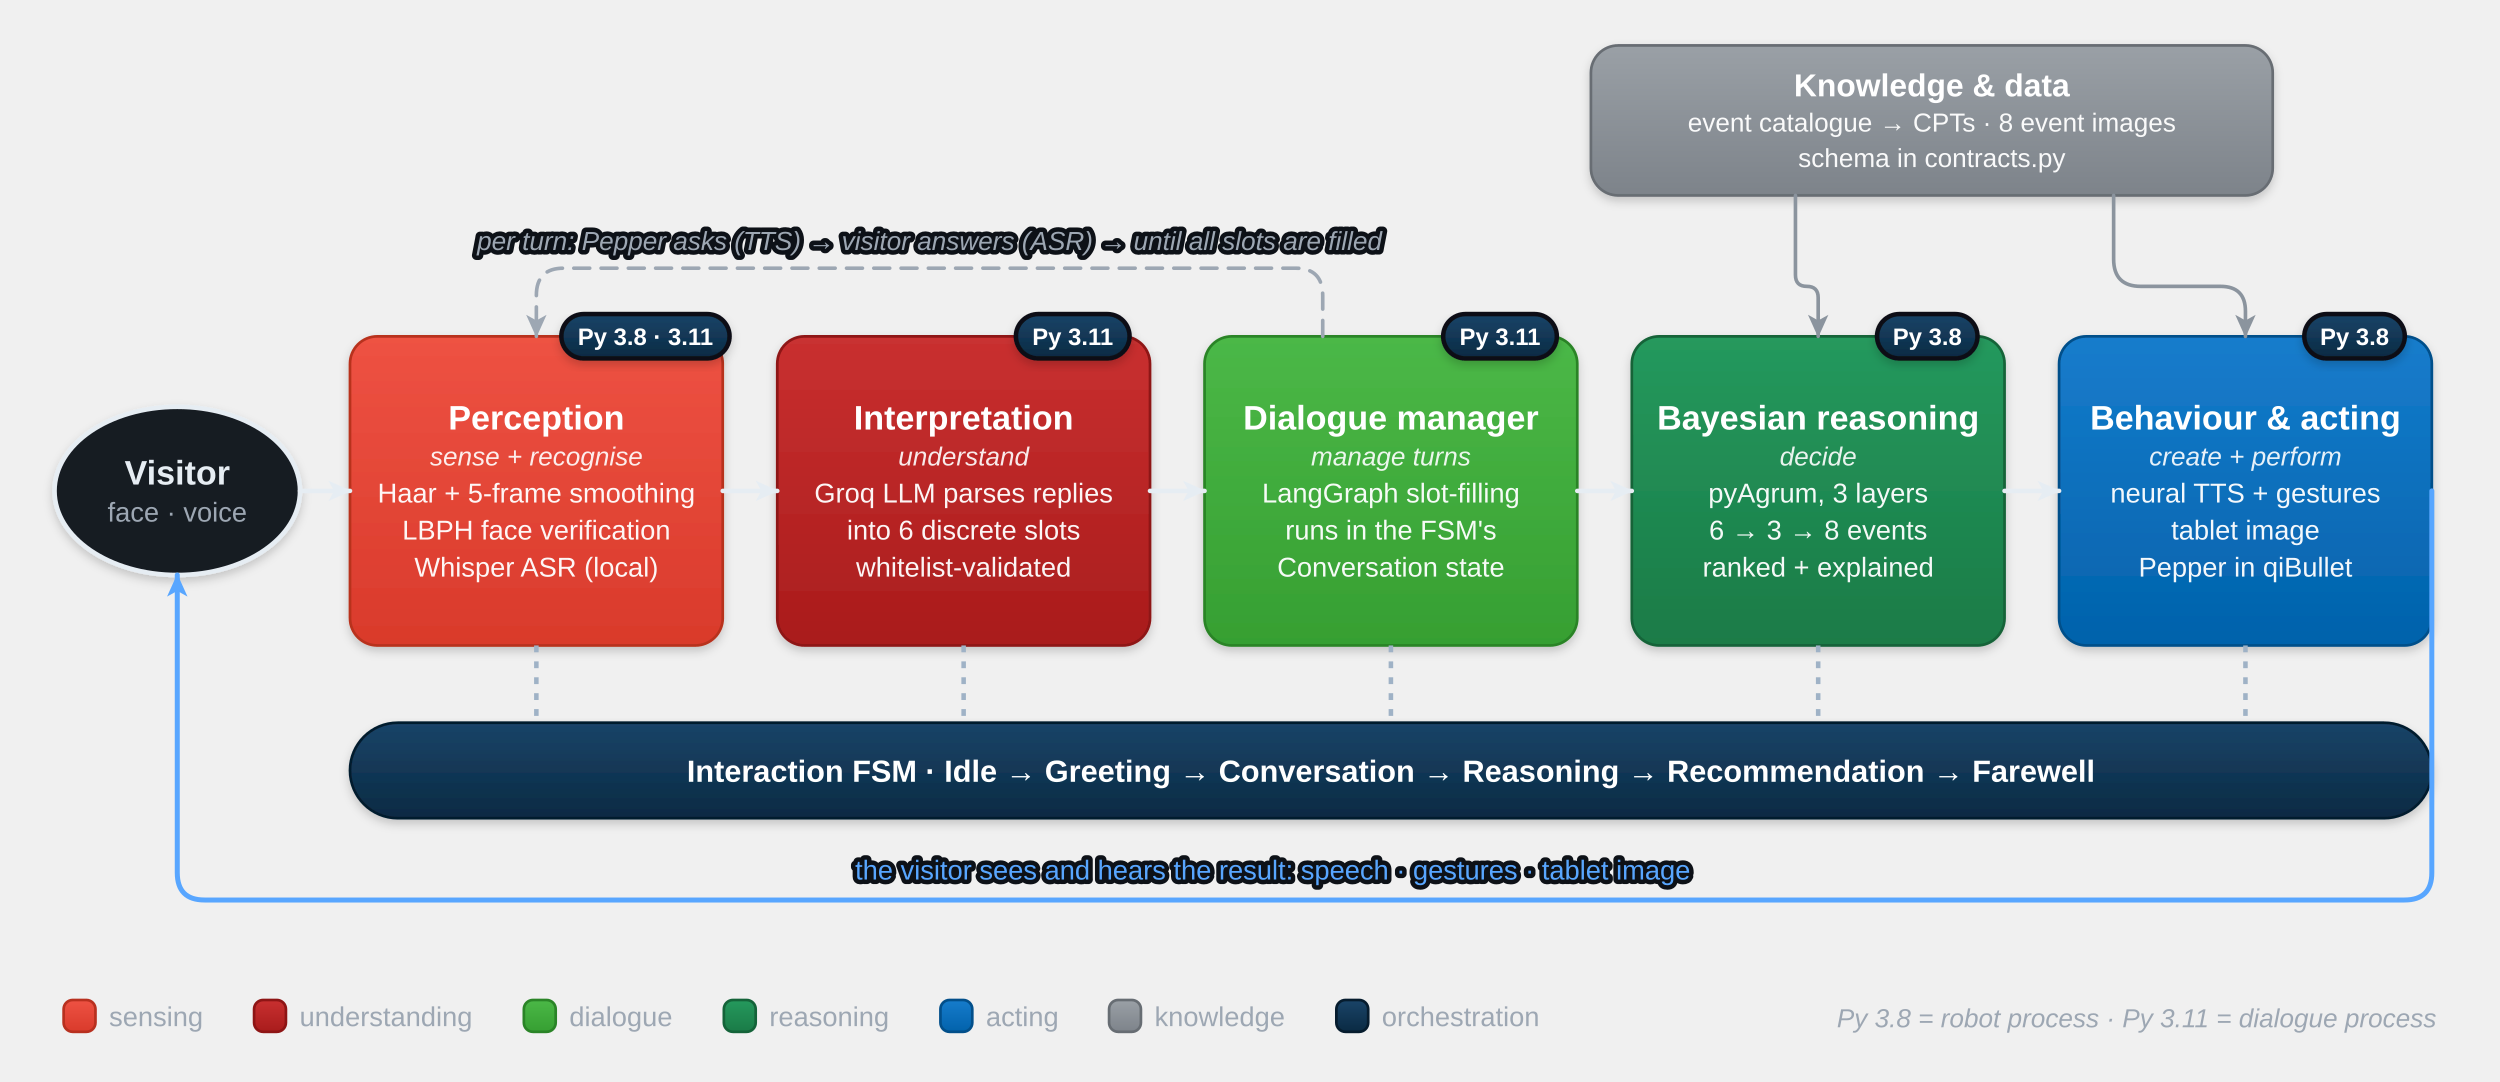
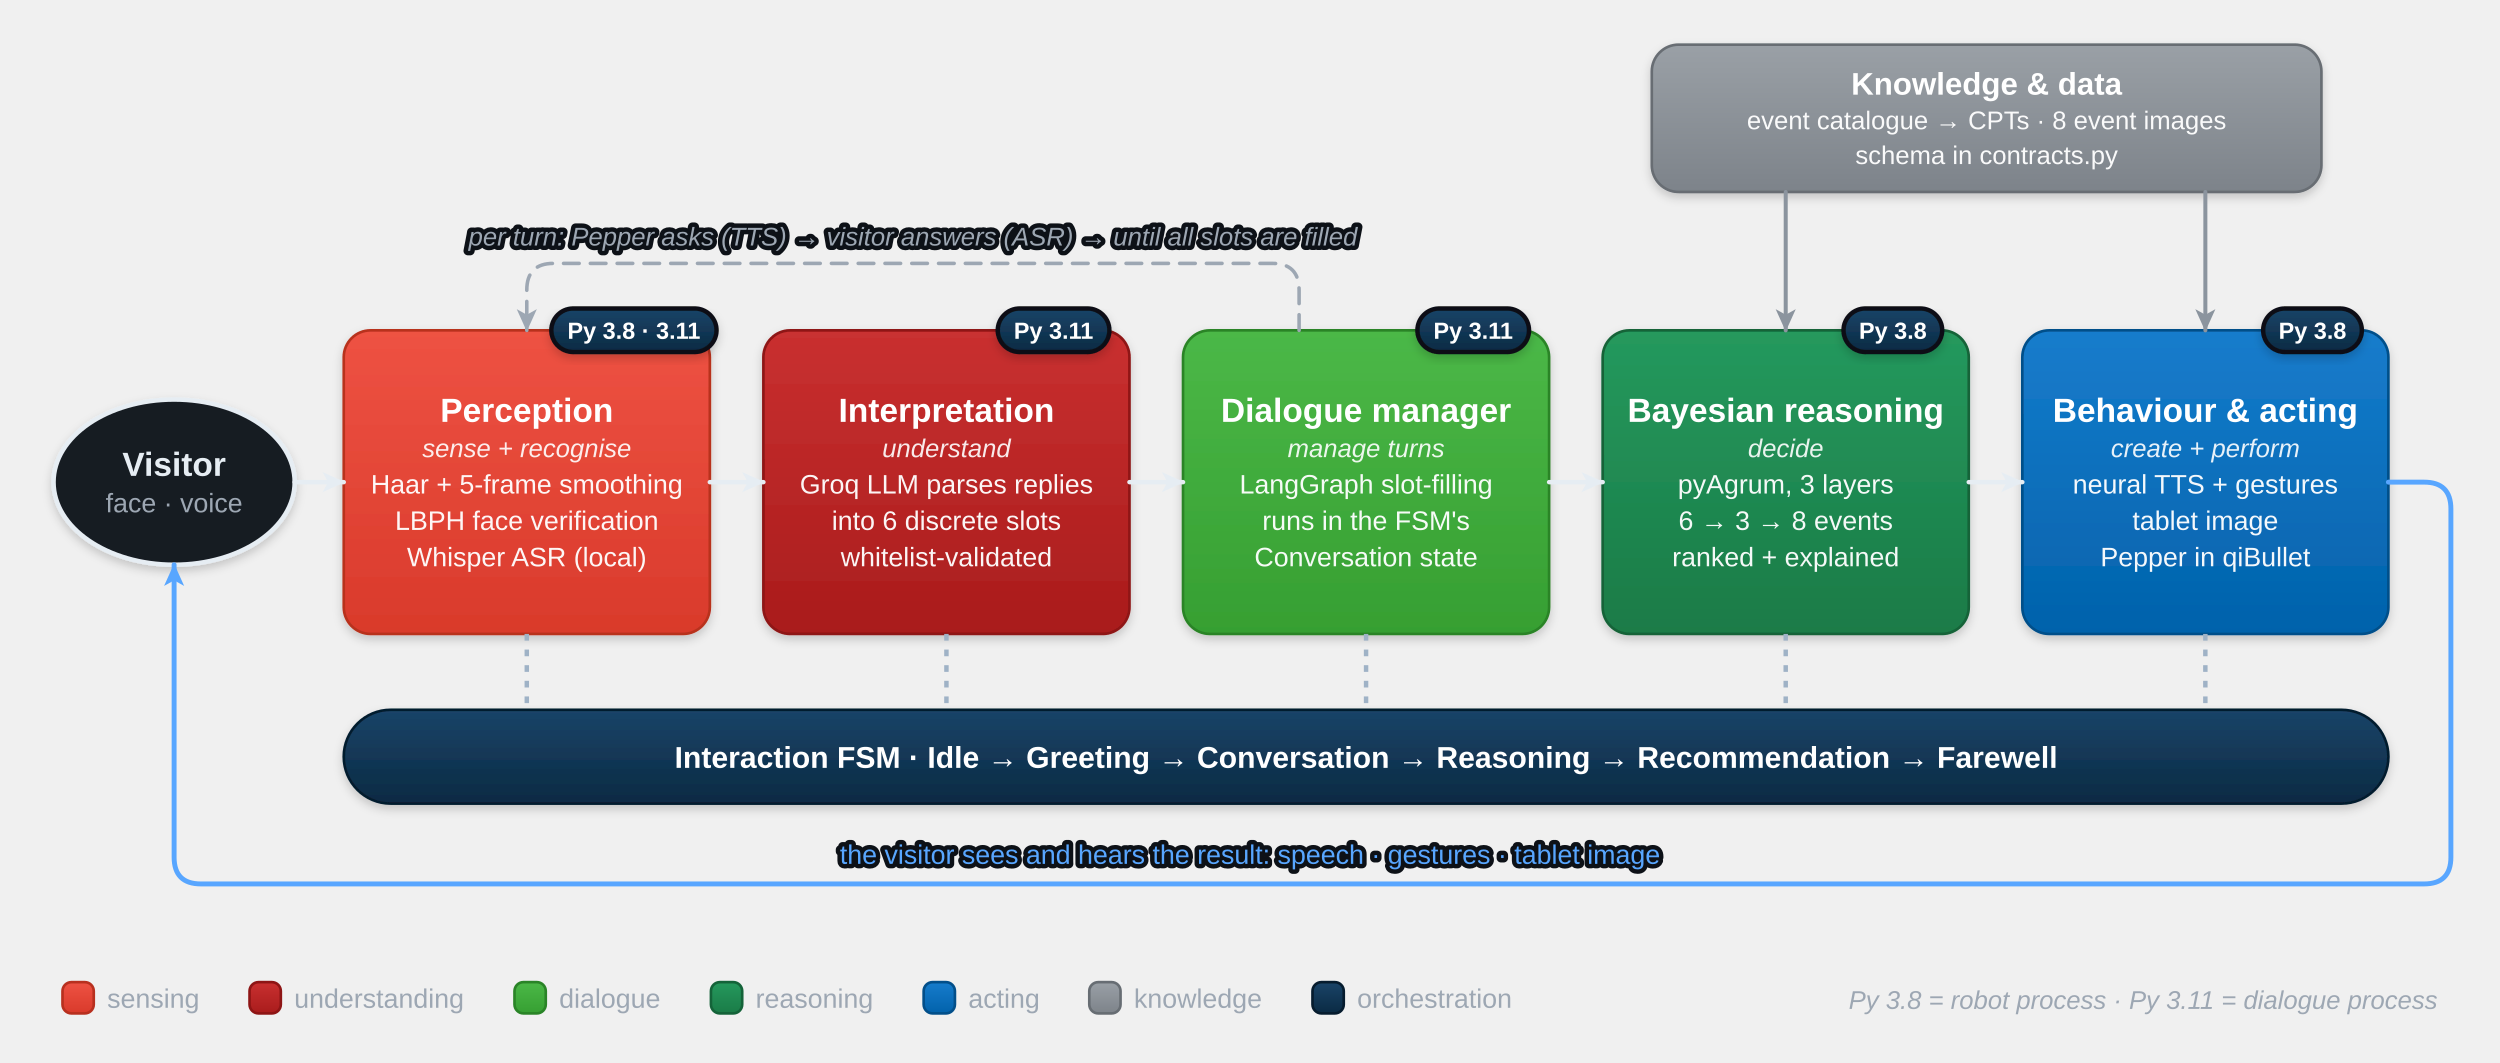
- <svg xmlns="http://www.w3.org/2000/svg" width="1100" height="476" viewBox="0 0 1100 476" font-family="Arial, Helvetica, sans-serif">
+ <svg xmlns="http://www.w3.org/2000/svg" width="1120" height="476" viewBox="0 0 1120 476" font-family="Arial, Helvetica, sans-serif">
  <defs>
    <filter id="shadow" x="-10%" y="-10%" width="120%" height="140%">
      <feDropShadow dx="0" dy="2" stdDeviation="2.2" flood-color="#000000" flood-opacity="0.18" />
    </filter>
    <linearGradient id="g-grey" x1="0" y1="0" x2="0" y2="1">
      <stop offset="0" stop-color="#9AA0A6" />
      <stop offset="1" stop-color="#7D838A" />
    </linearGradient>
    <linearGradient id="g-red" x1="0" y1="0" x2="0" y2="1">
      <stop offset="0" stop-color="#EE5243" />
      <stop offset="1" stop-color="#D93A2B" />
    </linearGradient>
    <linearGradient id="g-navy" x1="0" y1="0" x2="0" y2="1">
      <stop offset="0" stop-color="#1A4468" />
      <stop offset="1" stop-color="#0A2A43" />
    </linearGradient>
    <linearGradient id="g-darkred" x1="0" y1="0" x2="0" y2="1">
      <stop offset="0" stop-color="#C93030" />
      <stop offset="1" stop-color="#A91C1C" />
    </linearGradient>
    <linearGradient id="g-green" x1="0" y1="0" x2="0" y2="1">
      <stop offset="0" stop-color="#4BB847" />
      <stop offset="1" stop-color="#369F32" />
    </linearGradient>
    <linearGradient id="g-darkgreen" x1="0" y1="0" x2="0" y2="1">
      <stop offset="0" stop-color="#25995D" />
      <stop offset="1" stop-color="#1A7B47" />
    </linearGradient>
    <linearGradient id="g-blue" x1="0" y1="0" x2="0" y2="1">
      <stop offset="0" stop-color="#167CCC" />
      <stop offset="1" stop-color="#0262AB" />
    </linearGradient>
    <marker id="m-1F2328" viewBox="0 0 12 12" refX="10.5" refY="6" markerWidth="12" markerHeight="12" markerUnits="userSpaceOnUse" orient="auto-start-reverse">
      <path d="M1,1.5 L11,6 L1,10.5 L3.5,6 z" fill="#E6EDF3" />
    </marker>
    <marker id="m-5A6270" viewBox="0 0 12 12" refX="10.5" refY="6" markerWidth="12" markerHeight="12" markerUnits="userSpaceOnUse" orient="auto-start-reverse">
      <path d="M1,1.5 L11,6 L1,10.5 L3.5,6 z" fill="#9DA7B3" />
    </marker>
    <marker id="m-7A8088" viewBox="0 0 12 12" refX="10.5" refY="6" markerWidth="12" markerHeight="12" markerUnits="userSpaceOnUse" orient="auto-start-reverse">
      <path d="M1,1.5 L11,6 L1,10.5 L3.5,6 z" fill="#8B949E" />
    </marker>
    <marker id="m-0A64B0" viewBox="0 0 12 12" refX="10.5" refY="6" markerWidth="12" markerHeight="12" markerUnits="userSpaceOnUse" orient="auto-start-reverse">
      <path d="M1,1.5 L11,6 L1,10.5 L3.5,6 z" fill="#58A6FF" />
    </marker>
  </defs>
-   <rect x="700.0" y="20.0" width="300.0" height="66.0" rx="12.0" fill="url(#g-grey)" stroke="#676D73" stroke-width="1.2" filter="url(#shadow)" />
-   <text x="850.0" y="42.4" font-size="14.0" fill="#FFFFFF" text-anchor="middle" font-weight="bold">Knowledge &amp; data</text>
-   <text x="850.0" y="57.9" font-size="11.5" fill="#FFFFFF" text-anchor="middle" fill-opacity="0.95">event catalogue → CPTs · 8 event images</text>
-   <text x="850.0" y="73.5" font-size="11.5" fill="#FFFFFF" text-anchor="middle" fill-opacity="0.95">schema in contracts.py</text>
+   <rect x="740.0" y="20.0" width="300.0" height="66.0" rx="12.0" fill="url(#g-grey)" stroke="#676D73" stroke-width="1.2" filter="url(#shadow)" />
+   <text x="890.0" y="42.4" font-size="14.0" fill="#FFFFFF" text-anchor="middle" font-weight="bold">Knowledge &amp; data</text>
+   <text x="890.0" y="57.9" font-size="11.5" fill="#FFFFFF" text-anchor="middle" fill-opacity="0.95">event catalogue → CPTs · 8 event images</text>
+   <text x="890.0" y="73.5" font-size="11.5" fill="#FFFFFF" text-anchor="middle" fill-opacity="0.95">schema in contracts.py</text>
  <ellipse cx="78.0" cy="216.0" rx="54.0" ry="37.0" fill="#161B22" stroke="#E6EDF3" stroke-width="2" filter="url(#shadow)" />
  <text x="78.0" y="213.2" font-size="15.0" fill="#E6EDF3" text-anchor="middle" font-weight="bold">Visitor</text>
  <text x="78.0" y="229.5" font-size="12.0" fill="#9DA7B3" text-anchor="middle">face · voice</text>
  <rect x="154.0" y="148.0" width="164.0" height="136.0" rx="12.0" fill="url(#g-red)" stroke="#B8301F" stroke-width="1.2" filter="url(#shadow)" />
  <text x="236.0" y="189.0" font-size="15.0" fill="#FFFFFF" text-anchor="middle" font-weight="bold">Perception</text>
  <text x="236.0" y="204.8" font-size="11.5" fill="#FFFFFF" text-anchor="middle" font-style="italic" fill-opacity="0.90">sense + recognise</text>
  <text x="236.0" y="221.1" font-size="12.0" fill="#FFFFFF" text-anchor="middle" fill-opacity="0.95">Haar + 5-frame smoothing</text>
  <text x="236.0" y="237.4" font-size="12.0" fill="#FFFFFF" text-anchor="middle" fill-opacity="0.95">LBPH face verification</text>
  <text x="236.0" y="253.7" font-size="12.0" fill="#FFFFFF" text-anchor="middle" fill-opacity="0.95">Whisper ASR (local)</text>
  <rect x="247.0" y="138.2" width="74.0" height="19.5" rx="9.8" fill="url(#g-navy)" stroke="#0D1117" stroke-width="2.0" filter="url(#shadow)" />
  <text x="284.0" y="151.8" font-size="10.5" fill="#FFFFFF" text-anchor="middle" font-weight="bold">Py 3.8 · 3.11</text>
  <rect x="342.0" y="148.0" width="164.0" height="136.0" rx="12.0" fill="url(#g-darkred)" stroke="#8E1515" stroke-width="1.2" filter="url(#shadow)" />
  <text x="424.0" y="189.0" font-size="15.0" fill="#FFFFFF" text-anchor="middle" font-weight="bold">Interpretation</text>
  <text x="424.0" y="204.8" font-size="11.5" fill="#FFFFFF" text-anchor="middle" font-style="italic" fill-opacity="0.90">understand</text>
  <text x="424.0" y="221.1" font-size="12.0" fill="#FFFFFF" text-anchor="middle" fill-opacity="0.95">Groq LLM parses replies</text>
  <text x="424.0" y="237.4" font-size="12.0" fill="#FFFFFF" text-anchor="middle" fill-opacity="0.95">into 6 discrete slots</text>
  <text x="424.0" y="253.7" font-size="12.0" fill="#FFFFFF" text-anchor="middle" fill-opacity="0.95">whitelist-validated</text>
  <rect x="447.0" y="138.2" width="50.0" height="19.5" rx="9.8" fill="url(#g-navy)" stroke="#0D1117" stroke-width="2.0" filter="url(#shadow)" />
  <text x="472.0" y="151.8" font-size="10.5" fill="#FFFFFF" text-anchor="middle" font-weight="bold">Py 3.11</text>
  <rect x="530.0" y="148.0" width="164.0" height="136.0" rx="12.0" fill="url(#g-green)" stroke="#2A8427" stroke-width="1.2" filter="url(#shadow)" />
  <text x="612.0" y="189.0" font-size="15.0" fill="#FFFFFF" text-anchor="middle" font-weight="bold">Dialogue manager</text>
  <text x="612.0" y="204.8" font-size="11.5" fill="#FFFFFF" text-anchor="middle" font-style="italic" fill-opacity="0.90">manage turns</text>
  <text x="612.0" y="221.1" font-size="12.0" fill="#FFFFFF" text-anchor="middle" fill-opacity="0.95">LangGraph slot-filling</text>
  <text x="612.0" y="237.4" font-size="12.0" fill="#FFFFFF" text-anchor="middle" fill-opacity="0.95">runs in the FSM's</text>
  <text x="612.0" y="253.7" font-size="12.0" fill="#FFFFFF" text-anchor="middle" fill-opacity="0.95">Conversation state</text>
  <rect x="635.0" y="138.2" width="50.0" height="19.5" rx="9.8" fill="url(#g-navy)" stroke="#0D1117" stroke-width="2.0" filter="url(#shadow)" />
  <text x="660.0" y="151.8" font-size="10.5" fill="#FFFFFF" text-anchor="middle" font-weight="bold">Py 3.11</text>
  <rect x="718.0" y="148.0" width="164.0" height="136.0" rx="12.0" fill="url(#g-darkgreen)" stroke="#146339" stroke-width="1.2" filter="url(#shadow)" />
  <text x="800.0" y="189.0" font-size="15.0" fill="#FFFFFF" text-anchor="middle" font-weight="bold">Bayesian reasoning</text>
  <text x="800.0" y="204.8" font-size="11.5" fill="#FFFFFF" text-anchor="middle" font-style="italic" fill-opacity="0.90">decide</text>
  <text x="800.0" y="221.1" font-size="12.0" fill="#FFFFFF" text-anchor="middle" fill-opacity="0.95">pyAgrum, 3 layers</text>
  <text x="800.0" y="237.4" font-size="12.0" fill="#FFFFFF" text-anchor="middle" fill-opacity="0.95">6 → 3 → 8 events</text>
  <text x="800.0" y="253.7" font-size="12.0" fill="#FFFFFF" text-anchor="middle" fill-opacity="0.95">ranked + explained</text>
  <rect x="825.9" y="138.2" width="44.2" height="19.5" rx="9.8" fill="url(#g-navy)" stroke="#0D1117" stroke-width="2.0" filter="url(#shadow)" />
  <text x="848.0" y="151.8" font-size="10.5" fill="#FFFFFF" text-anchor="middle" font-weight="bold">Py 3.8</text>
  <rect x="906.0" y="148.0" width="164.0" height="136.0" rx="12.0" fill="url(#g-blue)" stroke="#024F8A" stroke-width="1.2" filter="url(#shadow)" />
  <text x="988.0" y="189.0" font-size="15.0" fill="#FFFFFF" text-anchor="middle" font-weight="bold">Behaviour &amp; acting</text>
  <text x="988.0" y="204.8" font-size="11.5" fill="#FFFFFF" text-anchor="middle" font-style="italic" fill-opacity="0.90">create + perform</text>
  <text x="988.0" y="221.1" font-size="12.0" fill="#FFFFFF" text-anchor="middle" fill-opacity="0.95">neural TTS + gestures</text>
  <text x="988.0" y="237.4" font-size="12.0" fill="#FFFFFF" text-anchor="middle" fill-opacity="0.95">tablet image</text>
  <text x="988.0" y="253.7" font-size="12.0" fill="#FFFFFF" text-anchor="middle" fill-opacity="0.95">Pepper in qiBullet</text>
  <rect x="1013.9" y="138.2" width="44.2" height="19.5" rx="9.8" fill="url(#g-navy)" stroke="#0D1117" stroke-width="2.0" filter="url(#shadow)" />
  <text x="1036.0" y="151.8" font-size="10.5" fill="#FFFFFF" text-anchor="middle" font-weight="bold">Py 3.8</text>
  <path d="M132.0,216.0 L154.0,216.0" fill="none" stroke="#E6EDF3" stroke-width="2.0" stroke-linecap="round" stroke-linejoin="round" marker-end="url(#m-1F2328)" />
  <path d="M318.0,216.0 L342.0,216.0" fill="none" stroke="#E6EDF3" stroke-width="2.0" stroke-linecap="round" stroke-linejoin="round" marker-end="url(#m-1F2328)" />
  <path d="M506.0,216.0 L530.0,216.0" fill="none" stroke="#E6EDF3" stroke-width="2.0" stroke-linecap="round" stroke-linejoin="round" marker-end="url(#m-1F2328)" />
  <path d="M694.0,216.0 L718.0,216.0" fill="none" stroke="#E6EDF3" stroke-width="2.0" stroke-linecap="round" stroke-linejoin="round" marker-end="url(#m-1F2328)" />
  <path d="M882.0,216.0 L906.0,216.0" fill="none" stroke="#E6EDF3" stroke-width="2.0" stroke-linecap="round" stroke-linejoin="round" marker-end="url(#m-1F2328)" />
  <path d="M582.0,148.0 L582.0,130.0 Q582.0,118.0 570.0,118.0 L248.0,118.0 Q236.0,118.0 236.0,130.0 L236.0,148.0" fill="none" stroke="#9DA7B3" stroke-width="1.6" stroke-linecap="round" stroke-linejoin="round" stroke-dasharray="7 5" marker-end="url(#m-5A6270)" />
  <text x="409.0" y="110.0" font-size="11.5" fill="#9DA7B3" text-anchor="middle" font-style="italic" stroke="#0D1117" stroke-width="4" stroke-linejoin="round" paint-order="stroke">per turn: Pepper asks (TTS) → visitor answers (ASR) → until all slots are filled</text>
-   <path d="M790.0,86.0 L790.0,121.0 Q790.0,126.0 795.0,126.0 L795.0,126.0 Q800.0,126.0 800.0,131.0 L800.0,148.0" fill="none" stroke="#8B949E" stroke-width="1.6" stroke-linecap="round" stroke-linejoin="round" marker-end="url(#m-7A8088)" />
-   <path d="M930.0,86.0 L930.0,114.0 Q930.0,126.0 942.0,126.0 L977.0,126.0 Q988.0,126.0 988.0,137.0 L988.0,148.0" fill="none" stroke="#8B949E" stroke-width="1.6" stroke-linecap="round" stroke-linejoin="round" marker-end="url(#m-7A8088)" />
+   <path d="M800.0,86.0 L800.0,148.0" fill="none" stroke="#8B949E" stroke-width="1.8" stroke-linecap="round" stroke-linejoin="round" marker-end="url(#m-7A8088)" />
+   <path d="M988.0,86.0 L988.0,148.0" fill="none" stroke="#8B949E" stroke-width="1.8" stroke-linecap="round" stroke-linejoin="round" marker-end="url(#m-7A8088)" />
  <rect x="154.0" y="318.0" width="916.0" height="42.0" rx="21.0" fill="url(#g-navy)" stroke="#061C2E" stroke-width="1.2" filter="url(#shadow)" />
  <text x="612.0" y="344.0" font-size="13.5" fill="#FFFFFF" text-anchor="middle" font-weight="bold">Interaction FSM  ·  Idle → Greeting → Conversation → Reasoning → Recommendation → Farewell</text>
  <line x1="236.0" y1="284.0" x2="236.0" y2="318.0" stroke="#9FB2C6" stroke-width="2.0" stroke-dasharray="3 4" />
  <line x1="424.0" y1="284.0" x2="424.0" y2="318.0" stroke="#9FB2C6" stroke-width="2.0" stroke-dasharray="3 4" />
  <line x1="612.0" y1="284.0" x2="612.0" y2="318.0" stroke="#9FB2C6" stroke-width="2.0" stroke-dasharray="3 4" />
  <line x1="800.0" y1="284.0" x2="800.0" y2="318.0" stroke="#9FB2C6" stroke-width="2.0" stroke-dasharray="3 4" />
  <line x1="988.0" y1="284.0" x2="988.0" y2="318.0" stroke="#9FB2C6" stroke-width="2.0" stroke-dasharray="3 4" />
-   <path d="M1070.0,216.0 L1070.0,216.0 L1070.0,384.0 Q1070.0,396.0 1058.0,396.0 L90.0,396.0 Q78.0,396.0 78.0,384.0 L78.0,253.0" fill="none" stroke="#58A6FF" stroke-width="2.2" stroke-linecap="round" stroke-linejoin="round" marker-end="url(#m-0A64B0)" />
+   <path d="M1070.0,216.0 L1086.0,216.0 Q1098.0,216.0 1098.0,228.0 L1098.0,384.0 Q1098.0,396.0 1086.0,396.0 L90.0,396.0 Q78.0,396.0 78.0,384.0 L78.0,253.0" fill="none" stroke="#58A6FF" stroke-width="2.2" stroke-linecap="round" stroke-linejoin="round" marker-end="url(#m-0A64B0)" />
  <text x="560.0" y="387.0" font-size="12.0" fill="#58A6FF" text-anchor="middle" stroke="#0D1117" stroke-width="4" stroke-linejoin="round" paint-order="stroke">the visitor sees and hears the result: speech · gestures · tablet image</text>
  <rect x="28.0" y="440.0" width="14.0" height="14.0" rx="4.0" fill="url(#g-red)" stroke="#B8301F" stroke-width="1.2" />
  <text x="48.0" y="451.5" font-size="12.0" fill="#9DA7B3" text-anchor="start">sensing</text>
  <rect x="111.8" y="440.0" width="14.0" height="14.0" rx="4.0" fill="url(#g-darkred)" stroke="#8E1515" stroke-width="1.2" />
  <text x="131.8" y="451.5" font-size="12.0" fill="#9DA7B3" text-anchor="start">understanding</text>
  <rect x="230.5" y="440.0" width="14.0" height="14.0" rx="4.0" fill="url(#g-green)" stroke="#2A8427" stroke-width="1.2" />
  <text x="250.5" y="451.5" font-size="12.0" fill="#9DA7B3" text-anchor="start">dialogue</text>
  <rect x="318.5" y="440.0" width="14.0" height="14.0" rx="4.0" fill="url(#g-darkgreen)" stroke="#146339" stroke-width="1.2" />
  <text x="338.5" y="451.5" font-size="12.0" fill="#9DA7B3" text-anchor="start">reasoning</text>
  <rect x="413.8" y="440.0" width="14.0" height="14.0" rx="4.0" fill="url(#g-blue)" stroke="#024F8A" stroke-width="1.2" />
  <text x="433.8" y="451.5" font-size="12.0" fill="#9DA7B3" text-anchor="start">acting</text>
  <rect x="488.0" y="440.0" width="14.0" height="14.0" rx="4.0" fill="url(#g-grey)" stroke="#676D73" stroke-width="1.2" />
  <text x="508.0" y="451.5" font-size="12.0" fill="#9DA7B3" text-anchor="start">knowledge</text>
  <rect x="588.0" y="440.0" width="14.0" height="14.0" rx="4.0" fill="url(#g-navy)" stroke="#061C2E" stroke-width="1.2" />
  <text x="608.0" y="451.5" font-size="12.0" fill="#9DA7B3" text-anchor="start">orchestration</text>
-   <text x="1072.0" y="452.0" font-size="11.5" fill="#9DA7B3" text-anchor="end" font-style="italic">Py 3.8 = robot process · Py 3.11 = dialogue process</text>
+   <text x="1092.0" y="452.0" font-size="11.5" fill="#9DA7B3" text-anchor="end" font-style="italic">Py 3.8 = robot process · Py 3.11 = dialogue process</text>
</svg>
